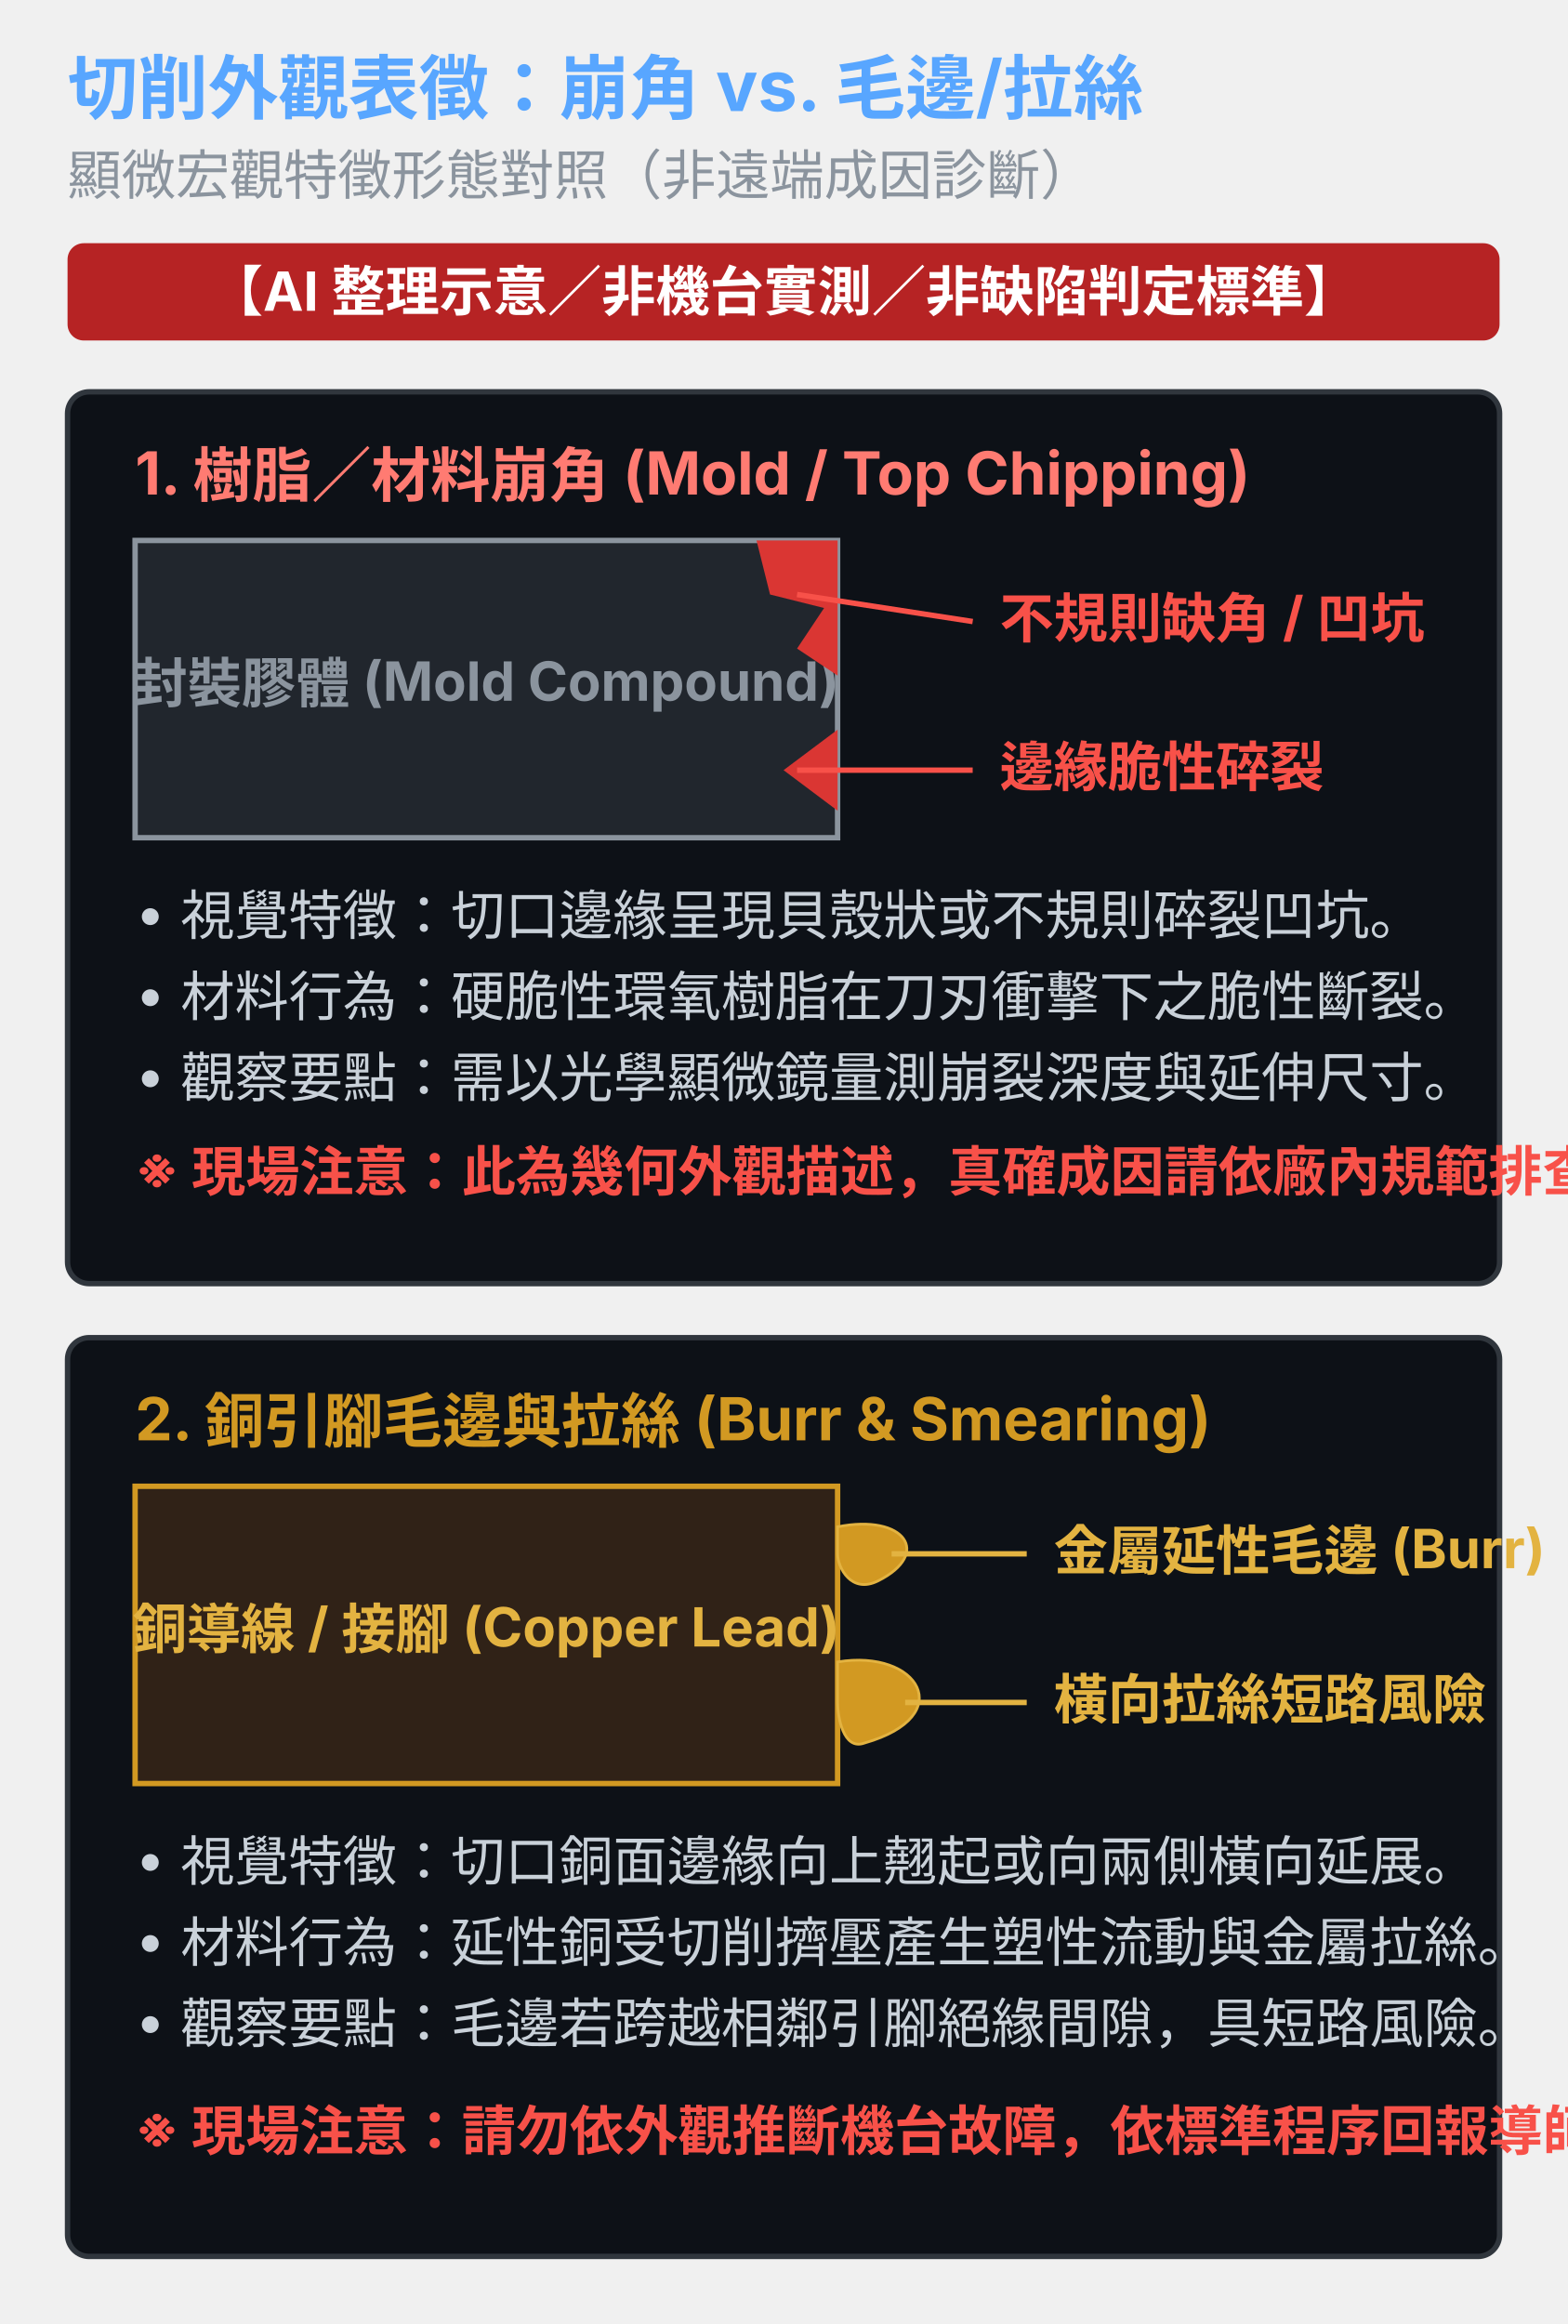
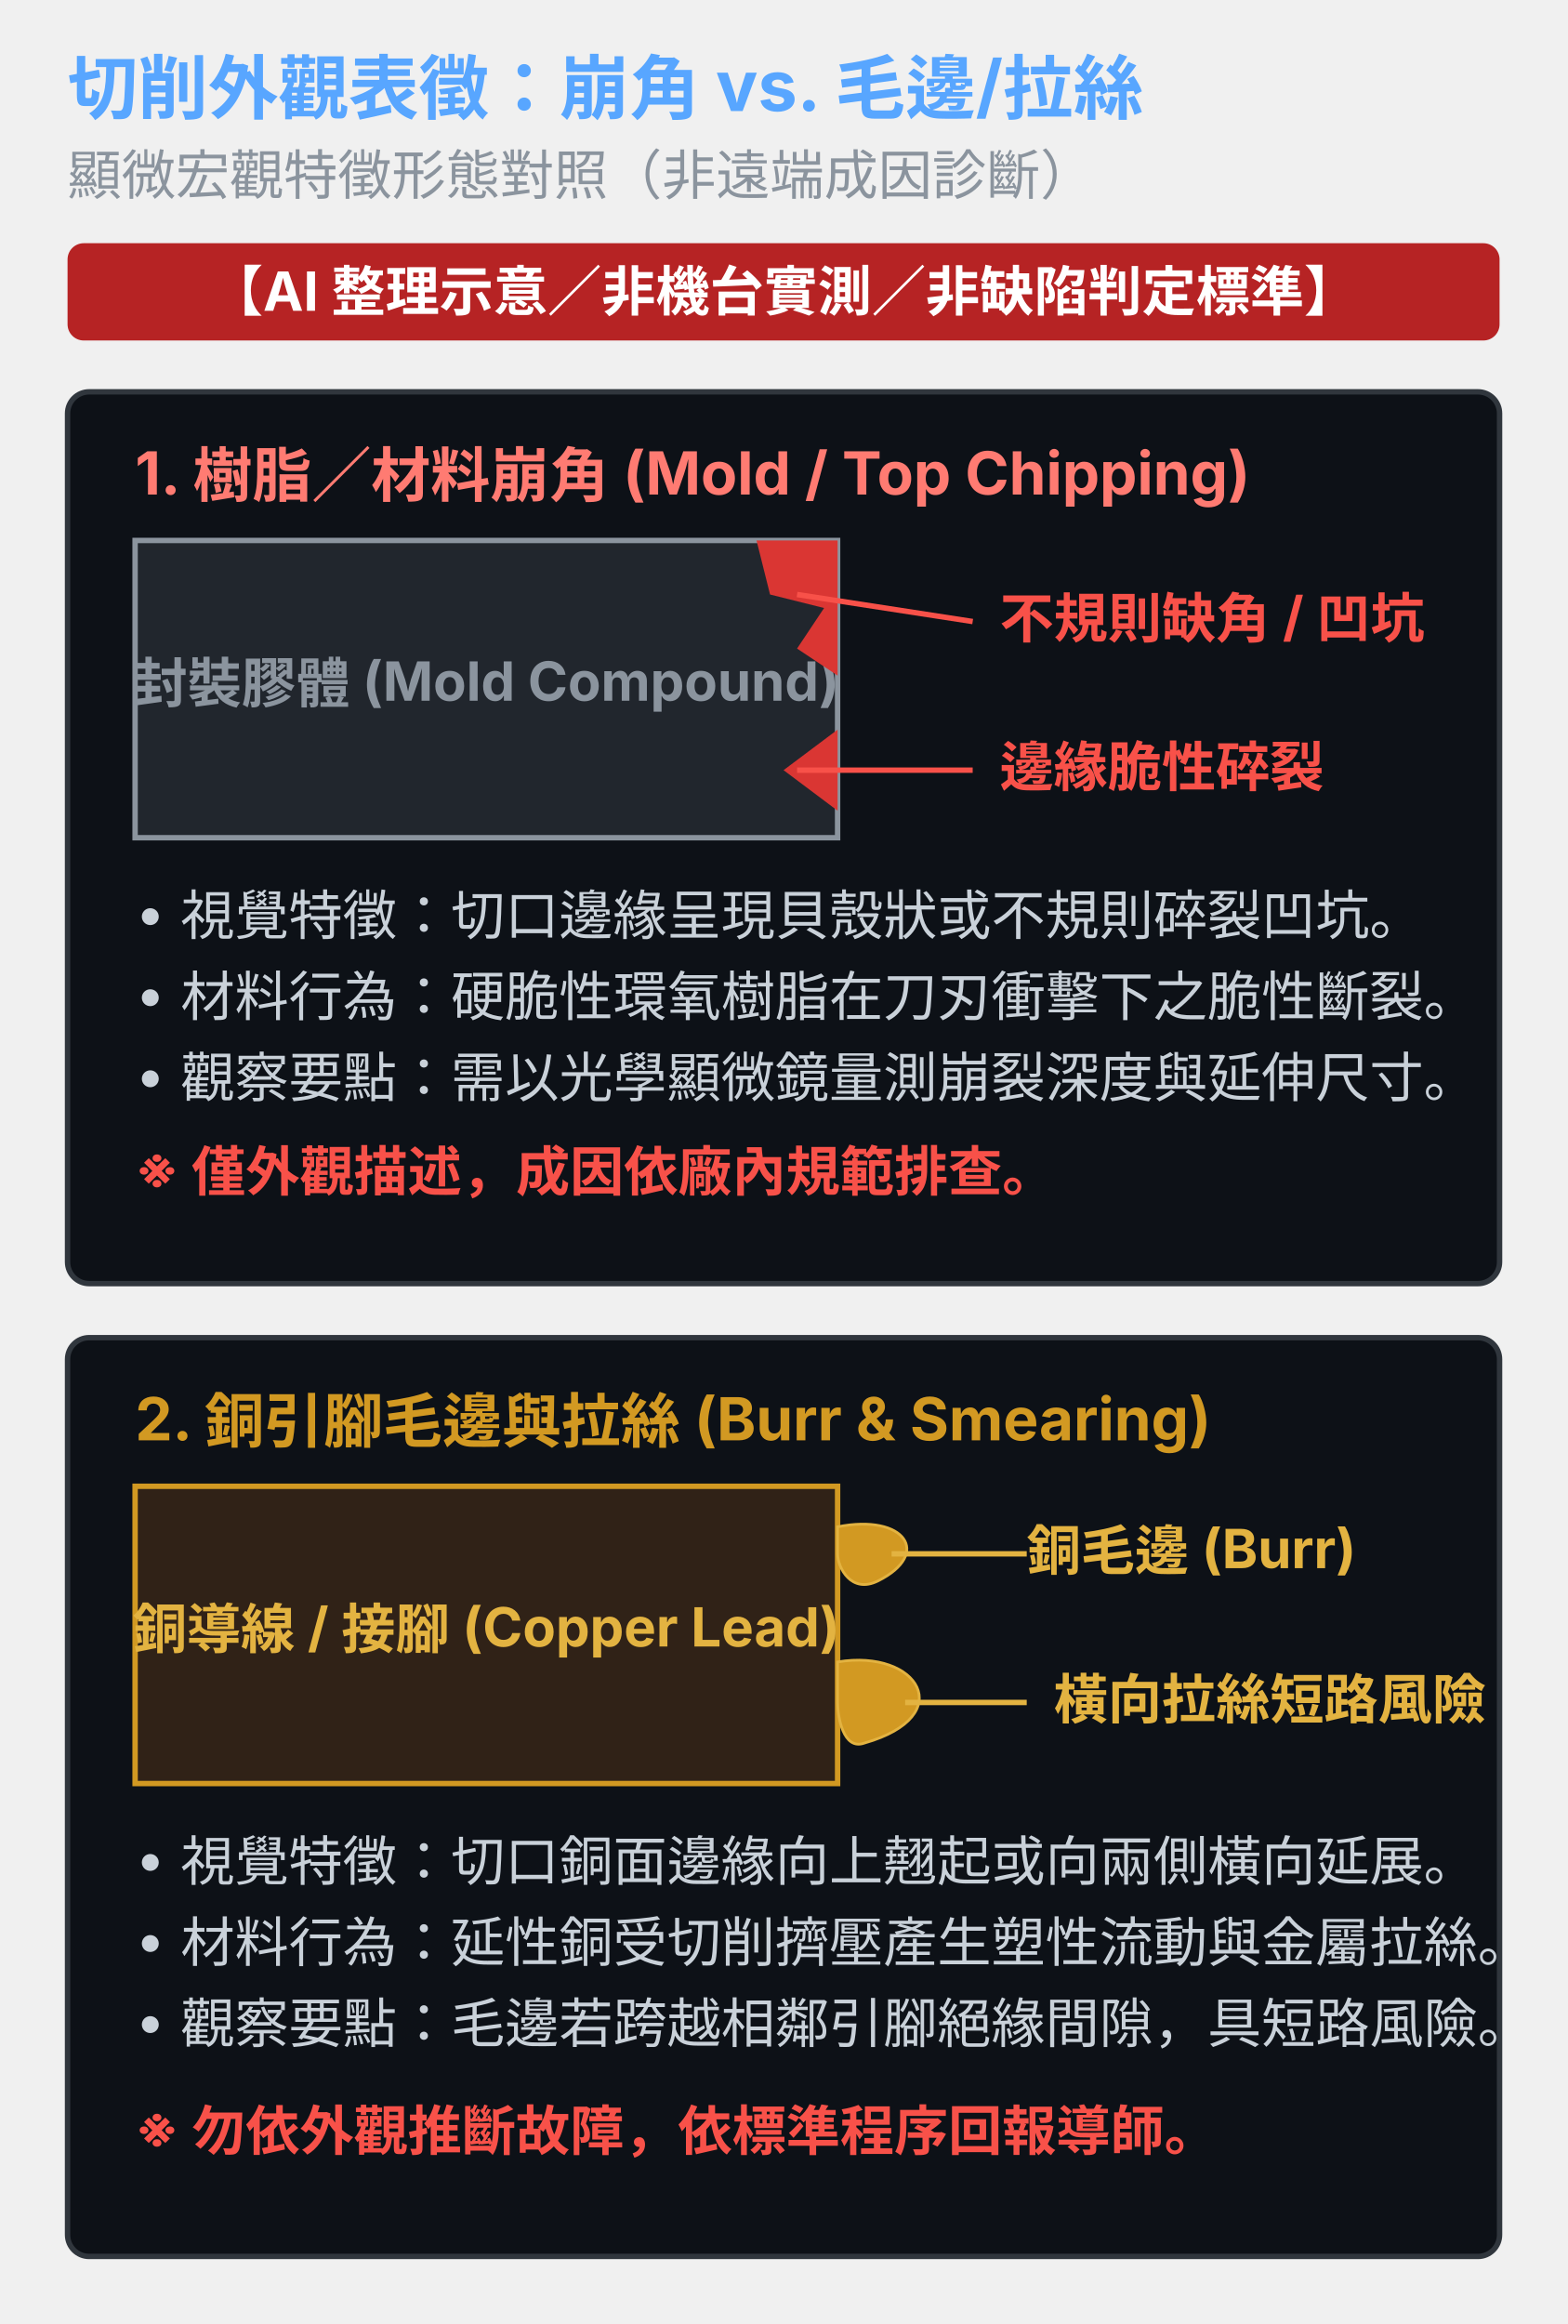
<svg xmlns="http://www.w3.org/2000/svg" viewBox="0 0 580 860" width="100%" height="100%" style="background:#161b22; font-family: -apple-system, BlinkMacSystemFont, 'Segoe UI', 'Noto Sans TC', sans-serif;">
  <style>
    .title { fill: #58a6ff; font-size: 26px; font-weight: bold; }
    .subtitle { fill: #8b949e; font-size: 20px; }
    .banner-bg { fill: #b62324; rx: 6px; }
    .banner-text { fill: #ffffff; font-size: 20px; font-weight: bold; text-anchor: middle; }
    .card-bg { fill: #0d1117; stroke: #30363d; stroke-width: 2px; rx: 8px; }
    .card-title-chipping { fill: #ff7b72; font-size: 22px; font-weight: bold; }
    .card-title-burr { fill: #d29922; font-size: 22px; font-weight: bold; }
    .card-desc { fill: #c9d1d9; font-size: 20px; }
    .card-warn { fill: #f85149; font-size: 20px; font-weight: bold; }
    .part-label { fill: #8b949e; font-size: 20px; font-weight: bold; }
  </style>
  <text x="25" y="42" class="title">切削外觀表徵：崩角 vs. 毛邊/拉絲</text>
  <text x="25" y="72" class="subtitle">顯微宏觀特徵形態對照（非遠端成因診斷）</text>
  <rect x="25" y="90" width="530" height="36" class="banner-bg" />
  <text x="290" y="115" class="banner-text">【AI 整理示意／非機台實測／非缺陷判定標準】</text>
  <g transform="translate(25, 145)">
    <rect width="530" height="330" class="card-bg" stroke="#da3633" />
    <text x="25" y="38" class="card-title-chipping">1. 樹脂／材料崩角 (Mold / Top Chipping)</text>
    <g transform="translate(25, 55)">
      <path d="M 0 0 L 260 0 L 260 110 L 0 110 Z" fill="#21262d" stroke="#8b949e" stroke-width="2" />
      <text x="130" y="60" class="part-label" text-anchor="middle">封裝膠體 (Mold Compound)</text>
      <path d="M 230 0 L 260 0 L 260 50 L 245 40 L 255 25 L 235 20 Z" fill="#da3633" />
      <path d="M 260 70 L 240 85 L 260 100 Z" fill="#da3633" />
      <line x1="245" y1="20" x2="310" y2="30" stroke="#f85149" stroke-width="2" />
      <text x="320" y="36" fill="#f85149" font-size="20" font-weight="bold">不規則缺角 / 凹坑</text>
      <line x1="245" y1="85" x2="310" y2="85" stroke="#f85149" stroke-width="2" />
      <text x="320" y="91" fill="#f85149" font-size="20" font-weight="bold">邊緣脆性碎裂</text>
    </g>
    <text x="25" y="200" class="card-desc">• 視覺特徵：切口邊緣呈現貝殼狀或不規則碎裂凹坑。</text>
    <text x="25" y="230" class="card-desc">• 材料行為：硬脆性環氧樹脂在刀刃衝擊下之脆性斷裂。</text>
    <text x="25" y="260" class="card-desc">• 觀察要點：需以光學顯微鏡量測崩裂深度與延伸尺寸。</text>
-     <text x="25" y="295" class="card-warn">※ 現場注意：此為幾何外觀描述，真確成因請依廠內規範排查。</text>
+     <text x="25" y="295" class="card-warn">※ 僅外觀描述，成因依廠內規範排查。</text>
  </g>
  <g transform="translate(25, 495)">
    <rect width="530" height="340" class="card-bg" stroke="#d29922" />
    <text x="25" y="38" class="card-title-burr">2. 銅引腳毛邊與拉絲 (Burr &amp; Smearing)</text>
    <g transform="translate(25, 55)">
      <path d="M 0 0 L 260 0 L 260 110 L 0 110 Z" fill="#302217" stroke="#d29922" stroke-width="2" />
      <text x="130" y="60" fill="#e3b341" font-size="20" font-weight="bold" text-anchor="middle">銅導線 / 接腳 (Copper Lead)</text>
      <path d="M 260 15 C 285 10, 295 25, 275 35 C 265 40, 260 30, 260 25 Z" fill="#d29922" stroke="#e3b341" />
      <path d="M 260 65 C 290 60, 305 85, 270 95 C 262 98, 260 85, 260 80 Z" fill="#d29922" stroke="#e3b341" />
      <line x1="280" y1="25" x2="330" y2="25" stroke="#e3b341" stroke-width="2" />
-       <text x="340" y="31" fill="#e3b341" font-size="20" font-weight="bold">金屬延性毛邊 (Burr)</text>
+       <text x="330" y="31" fill="#e3b341" font-size="20" font-weight="bold">銅毛邊 (Burr)</text>
      <line x1="285" y1="80" x2="330" y2="80" stroke="#e3b341" stroke-width="2" />
      <text x="340" y="86" fill="#e3b341" font-size="20" font-weight="bold">橫向拉絲短路風險</text>
    </g>
    <text x="25" y="200" class="card-desc">• 視覺特徵：切口銅面邊緣向上翹起或向兩側橫向延展。</text>
    <text x="25" y="230" class="card-desc">• 材料行為：延性銅受切削擠壓產生塑性流動與金屬拉絲。</text>
    <text x="25" y="260" class="card-desc">• 觀察要點：毛邊若跨越相鄰引腳絕緣間隙，具短路風險。</text>
-     <text x="25" y="300" class="card-warn">※ 現場注意：請勿依外觀推斷機台故障，依標準程序回報導師。</text>
+     <text x="25" y="300" class="card-warn">※ 勿依外觀推斷故障，依標準程序回報導師。</text>
  </g>
</svg>
